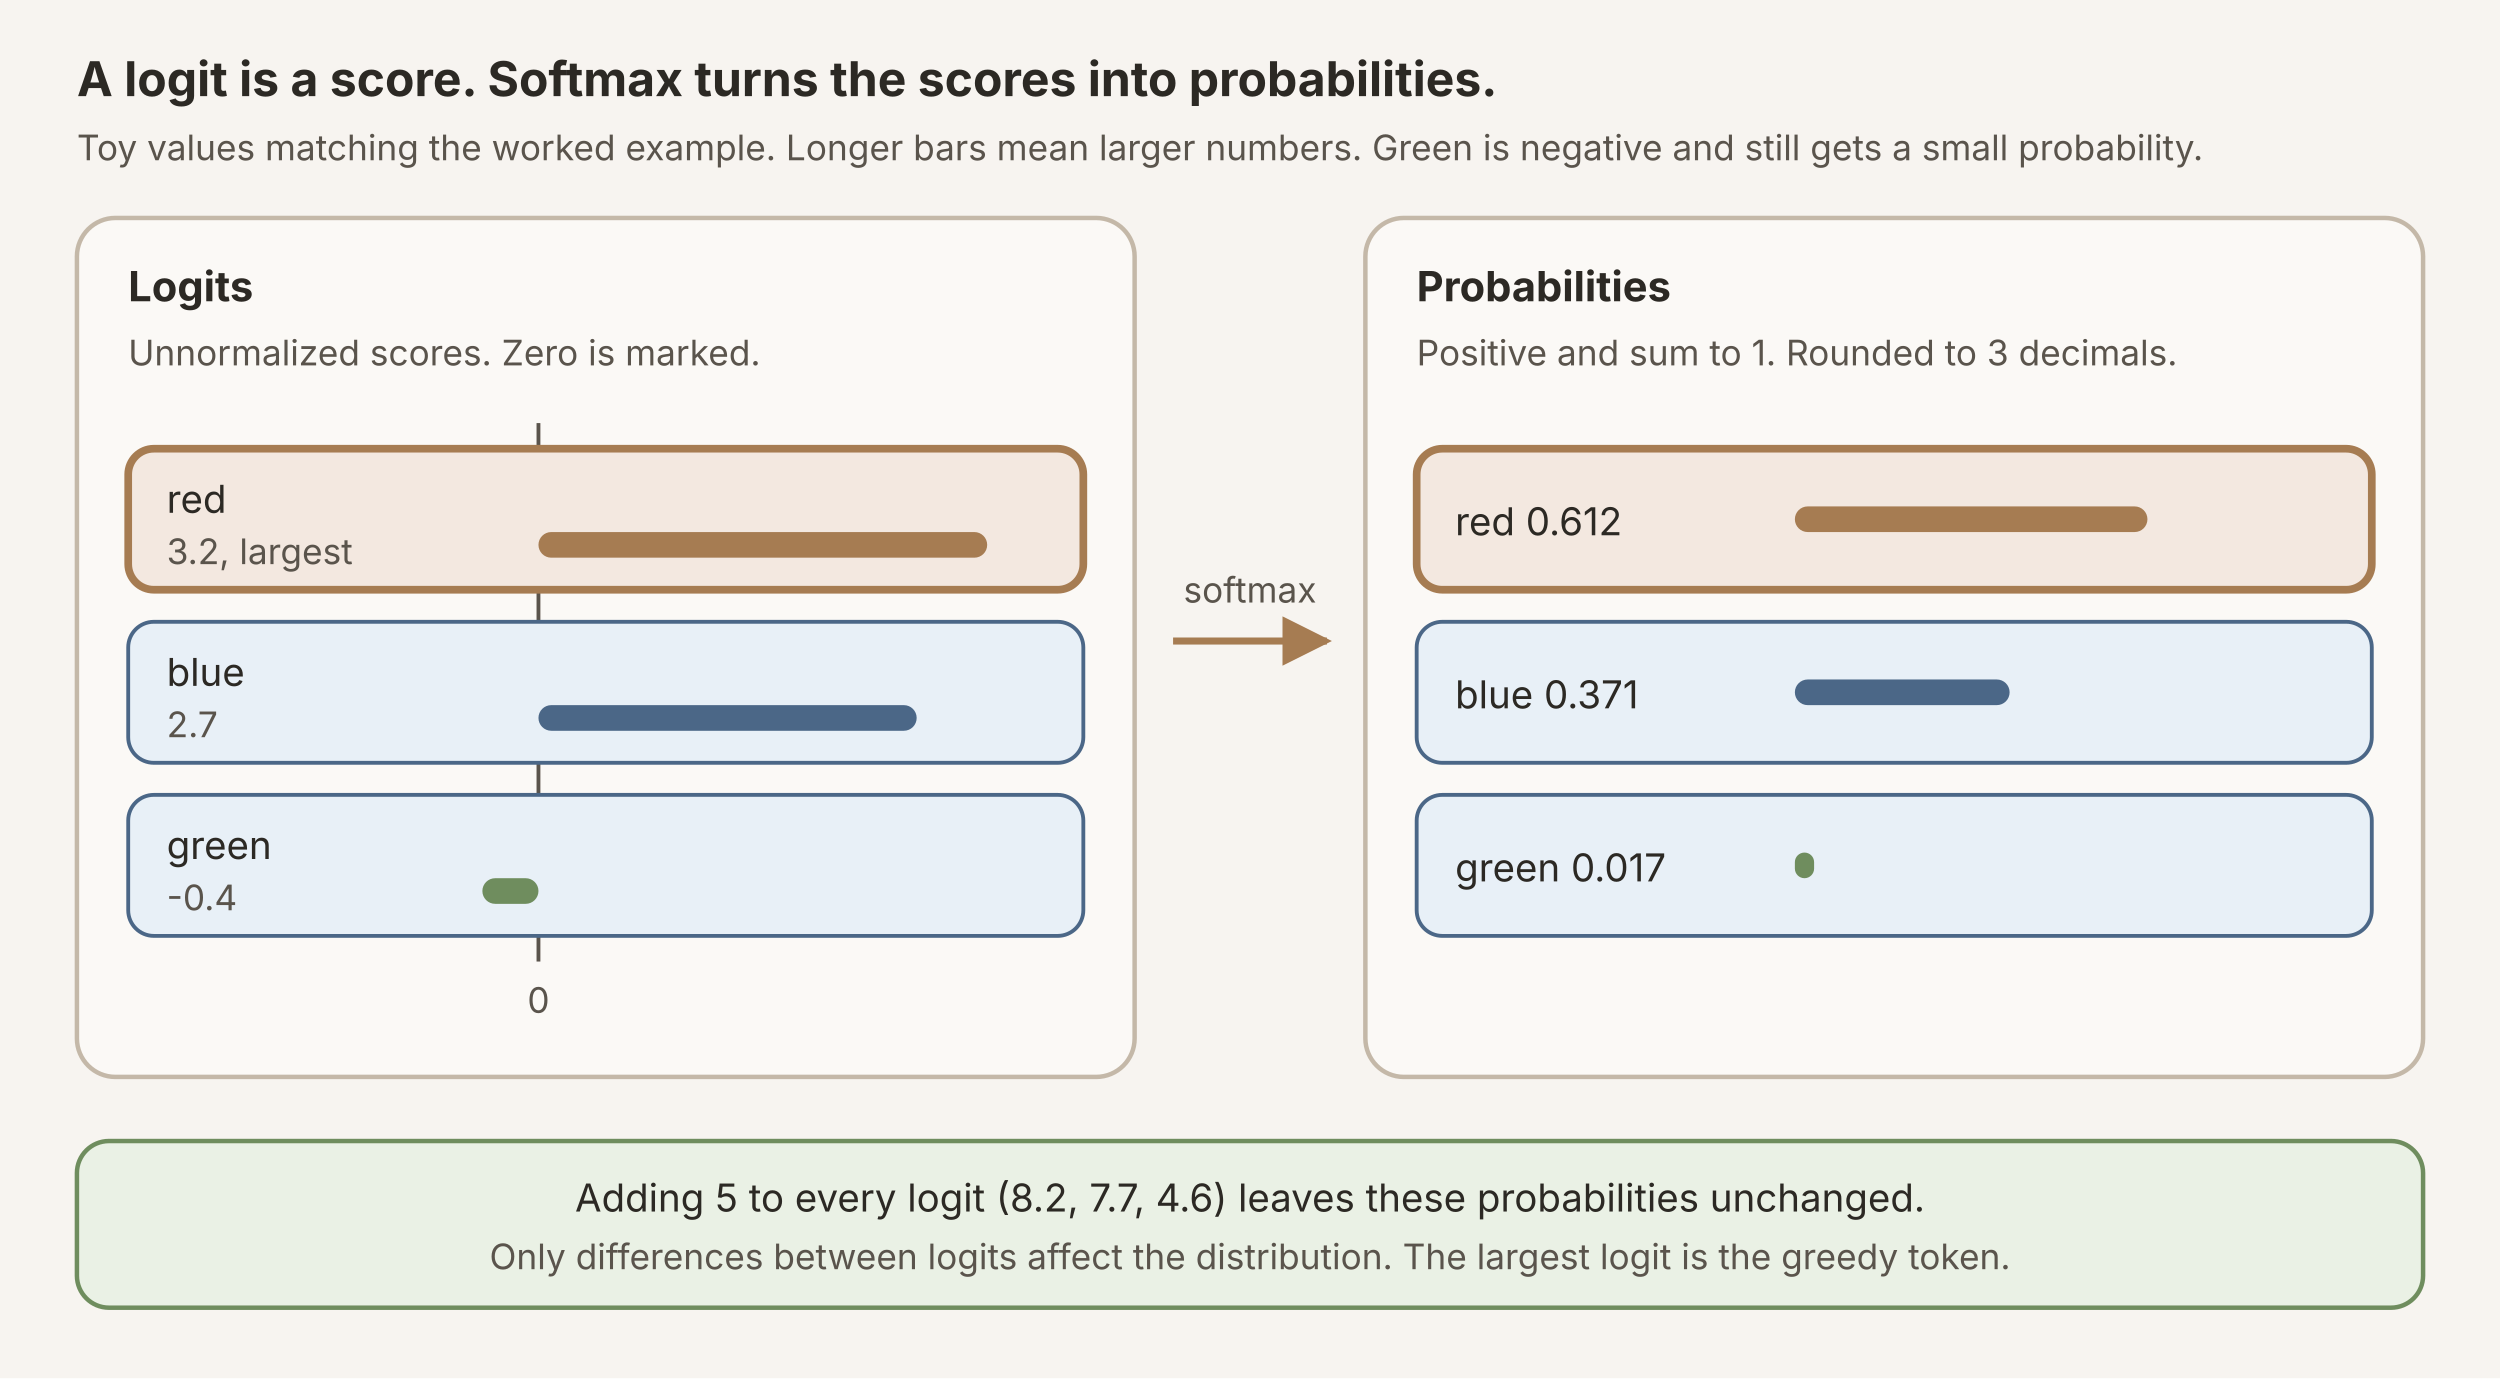
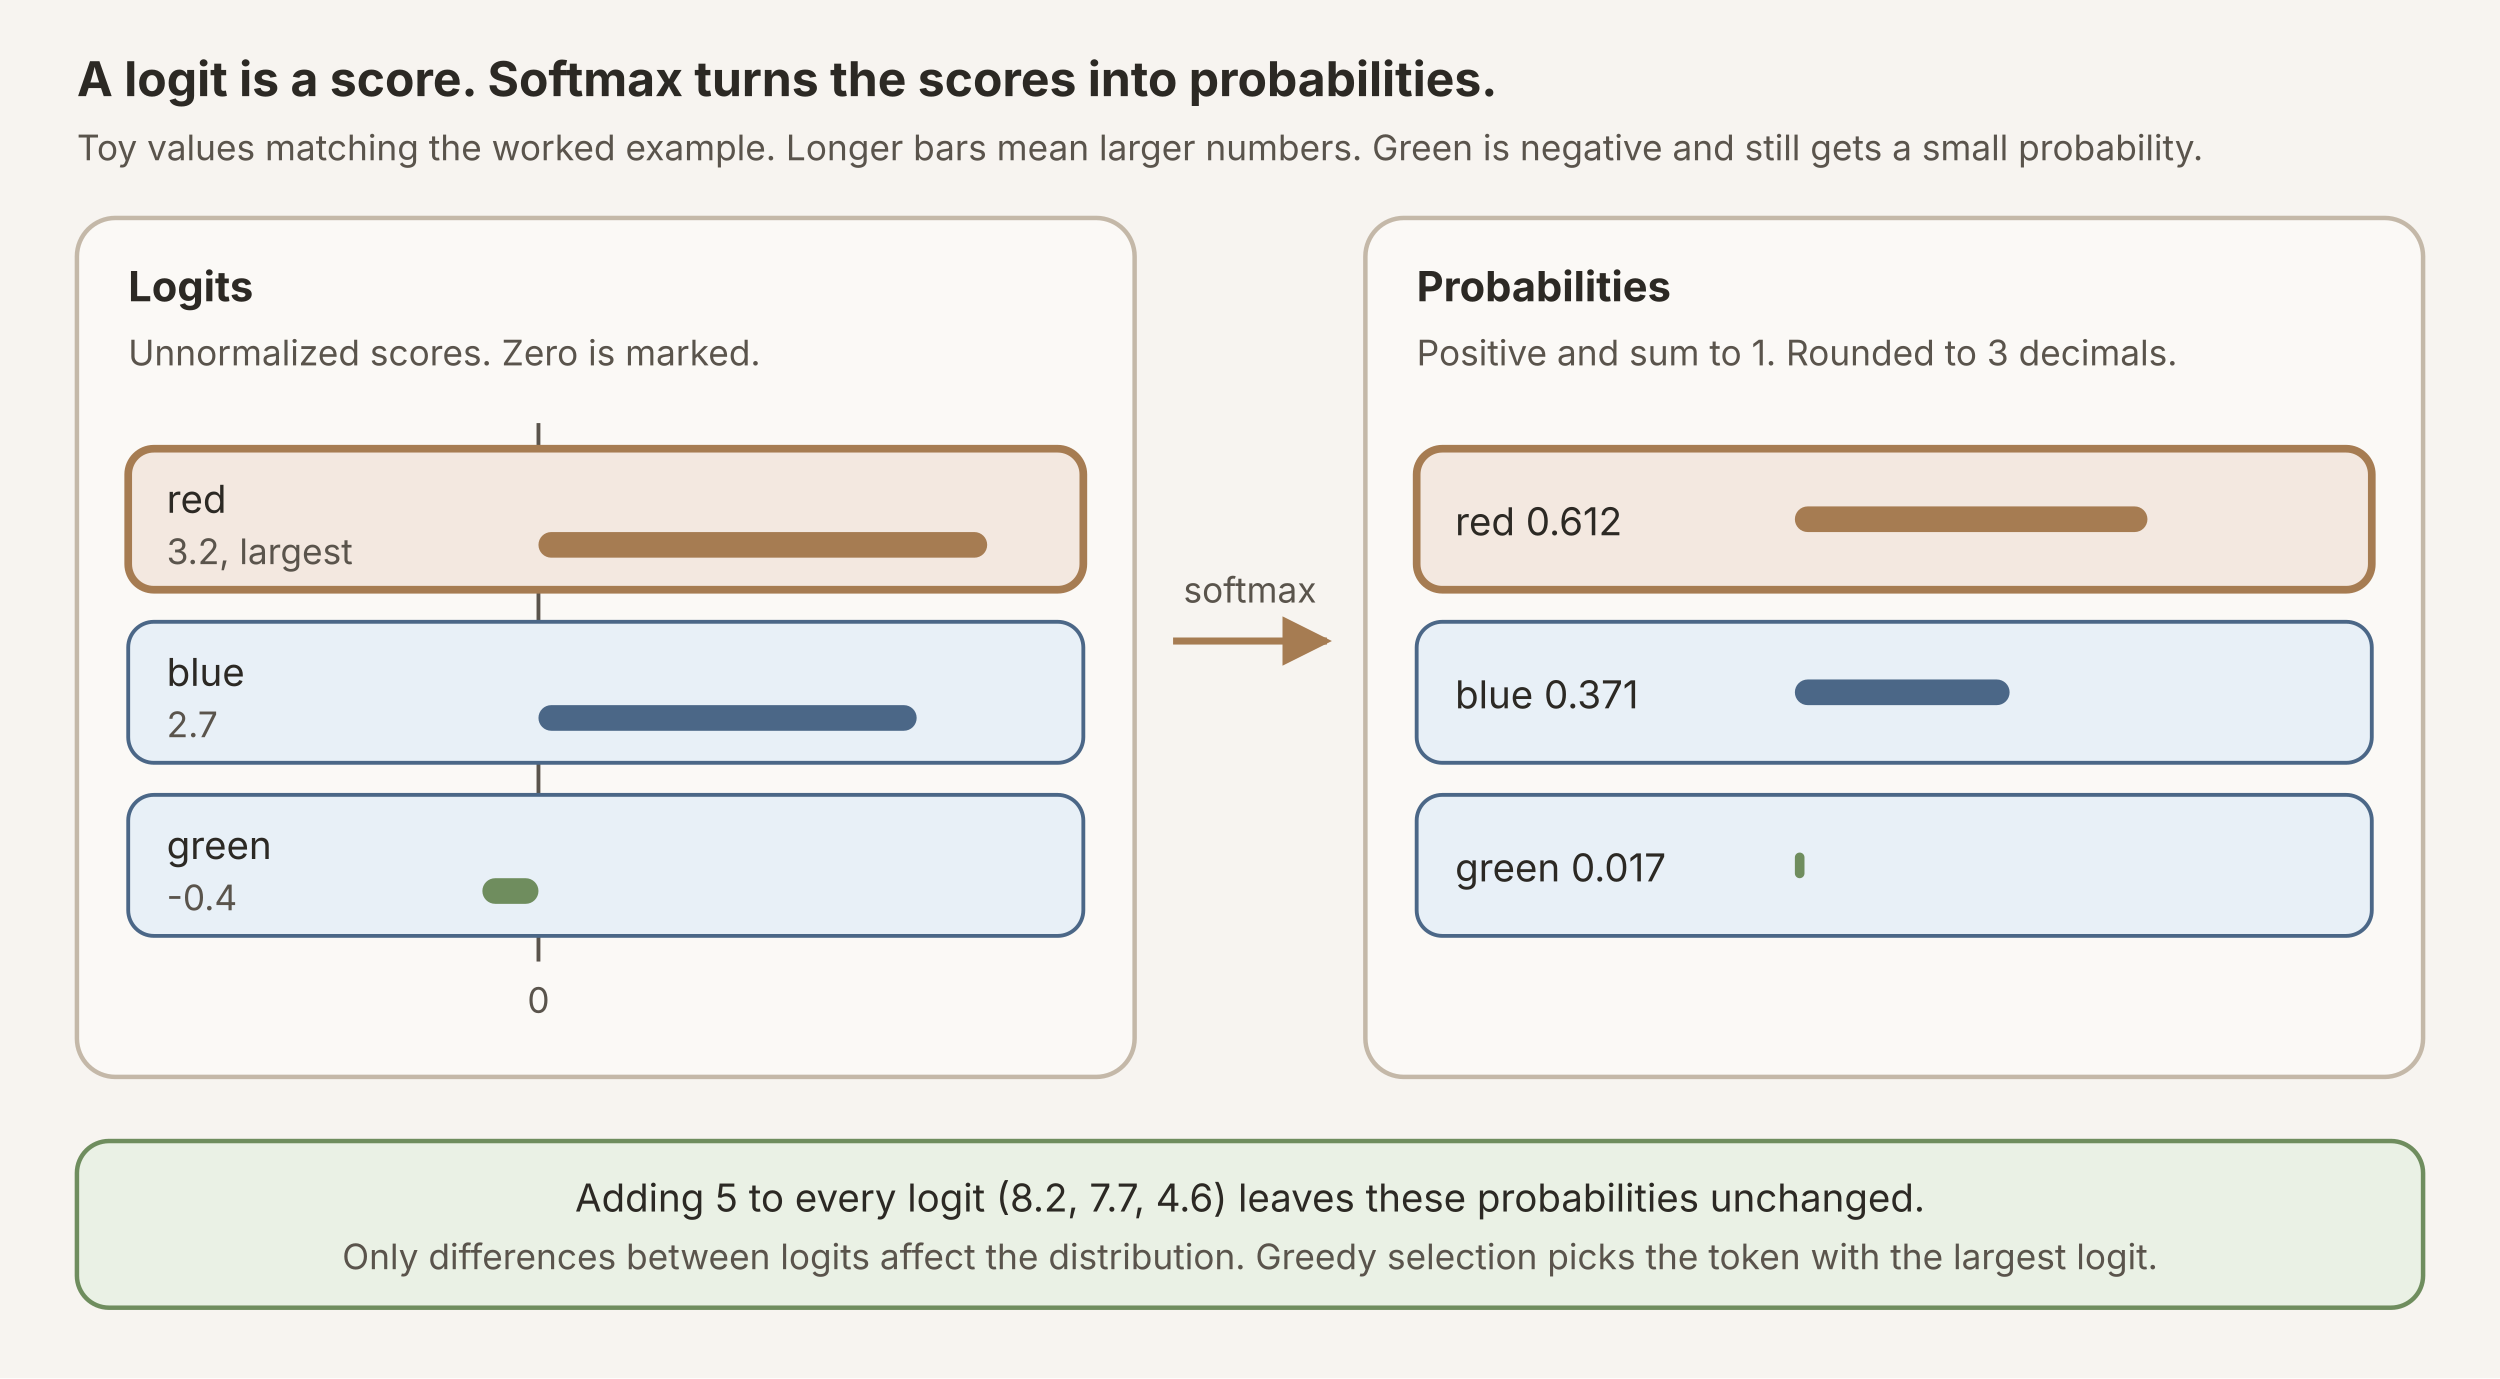
<svg xmlns="http://www.w3.org/2000/svg" width="780" height="430" viewBox="0 0 780 430" role="img" aria-labelledby="logitTitle logitDesc">
  <defs>
    <marker id="logitArrow" viewBox="0 0 10 10" refX="9" refY="5" markerWidth="7" markerHeight="7" orient="auto-start-reverse">
      <path d="M0 0L10 5L0 10Z" fill="#A67C52" />
    </marker>
  </defs>
  <rect width="780" height="430" fill="#F7F4F0" />
  <style>
    .t{font-family:Inter,Arial,Helvetica,sans-serif;fill:#2C2924}
    .title{font-size:15px;font-weight:700}
    .h{font-size:13px;font-weight:700}
    .s{font-size:12px}
    .m{font-size:11px;fill:#5A544C}
    .card{fill:#FBF9F6;stroke:#C4B8A8;stroke-width:1.4}
    .row{fill:#E8F0F7;stroke:#4B6787;stroke-width:1.2}
    .target{fill:#F3E8E0;stroke:#A67C52;stroke-width:2.4}
    .bar{fill:#4B6787}
    .barTarget{fill:#A67C52}
    .neg{fill:#6F8D5E}
    .zero{stroke:#5A544C;stroke-width:1.2}
    .arrow{fill:none;stroke:#A67C52;stroke-width:2.2;marker-end:url(#logitArrow)}
  </style>
  <text x="24" y="30" class="t title">A logit is a score. Softmax turns the scores into probabilities.</text>
  <text x="24" y="50" class="t m">Toy values matching the worked example. Longer bars mean larger numbers. Green is negative and still gets a small probability.</text>
  <rect x="24" y="68" width="330" height="268" rx="12" class="card" />
  <text x="40" y="94" class="t h">Logits</text>
  <text x="40" y="114" class="t m">Unnormalized scores. Zero is marked.</text>
  <line x1="168" y1="132" x2="168" y2="300" class="zero" />
  <text x="168" y="316" text-anchor="middle" class="t m">0</text>
  <rect x="40" y="140" width="298" height="44" rx="8" class="target" />
  <text x="52" y="160" class="t s">red</text>
  <text x="52" y="176" class="t m">3.2, largest</text>
  <rect x="168" y="166" width="140" height="8" rx="4" class="barTarget" />
  <rect x="40" y="194" width="298" height="44" rx="8" class="row" />
  <text x="52" y="214" class="t s">blue</text>
  <text x="52" y="230" class="t m">2.7</text>
  <rect x="168" y="220" width="118" height="8" rx="4" class="bar" />
  <rect x="40" y="248" width="298" height="44" rx="8" class="row" />
  <text x="52" y="268" class="t s">green</text>
  <text x="52" y="284" class="t m">-0.4</text>
  <rect x="150.5" y="274" width="17.5" height="8" rx="4" class="neg" />
  <path d="M366 200H414" class="arrow" />
  <text x="390" y="188" text-anchor="middle" class="t m">softmax</text>
  <rect x="426" y="68" width="330" height="268" rx="12" class="card" />
  <text x="442" y="94" class="t h">Probabilities</text>
  <text x="442" y="114" class="t m">Positive and sum to 1. Rounded to 3 decimals.</text>
  <rect x="442" y="140" width="298" height="44" rx="8" class="target" />
  <text x="454" y="167" class="t s">red 0.612</text>
  <rect x="560" y="158" width="110" height="8" rx="4" class="barTarget" />
  <rect x="442" y="194" width="298" height="44" rx="8" class="row" />
  <text x="454" y="221" class="t s">blue 0.371</text>
  <rect x="560" y="212" width="67" height="8" rx="4" class="bar" />
  <rect x="442" y="248" width="298" height="44" rx="8" class="row" />
  <text x="454" y="275" class="t s">green 0.017</text>
-   <rect x="560" y="266" width="6" height="8" rx="3" class="neg" />
+   <rect x="560" y="266" width="3" height="8" rx="1.5" class="neg" />
  <rect x="24" y="356" width="732" height="52" rx="10" fill="#EAF1E5" stroke="#6F8D5E" stroke-width="1.4" />
  <text x="390" y="378" text-anchor="middle" class="t s">Adding 5 to every logit (8.2, 7.7, 4.6) leaves these probabilities unchanged.</text>
-   <text x="390" y="396" text-anchor="middle" class="t m">Only differences between logits affect the distribution. The largest logit is the greedy token.</text>
+   <text x="390" y="396" text-anchor="middle" class="t m">Only differences between logits affect the distribution. Greedy selection picks the token with the largest logit.</text>
</svg>
